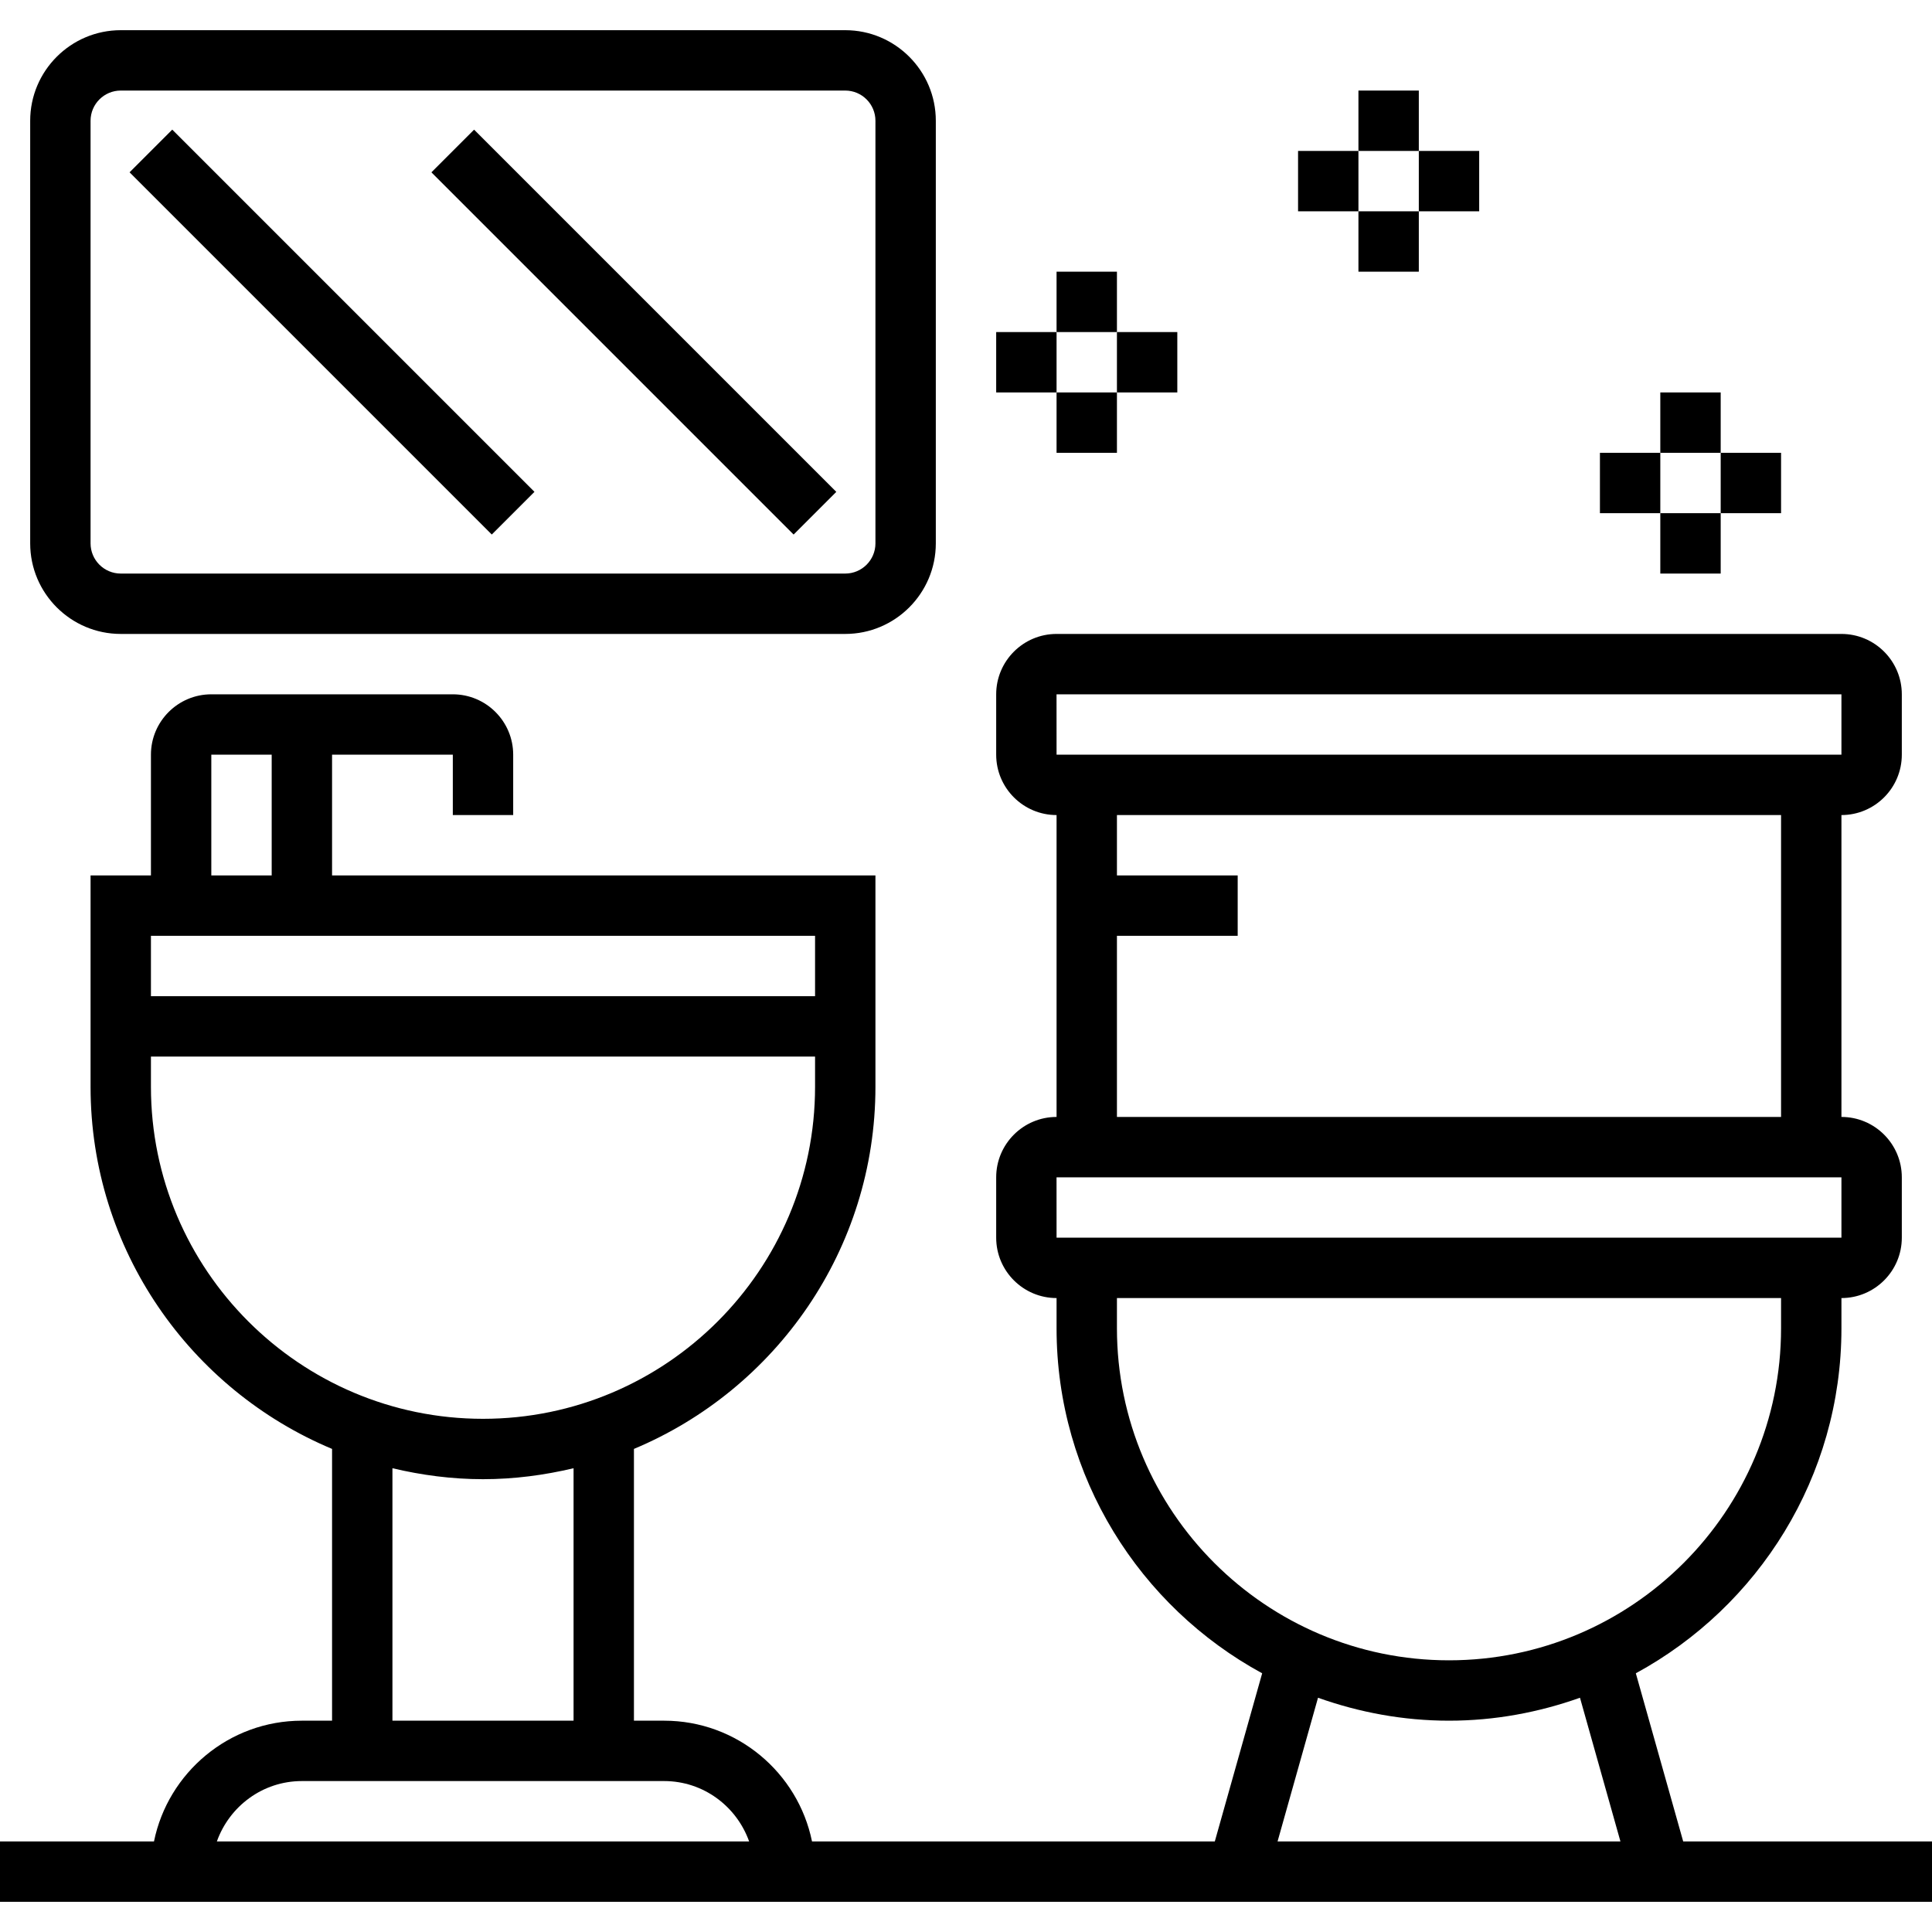
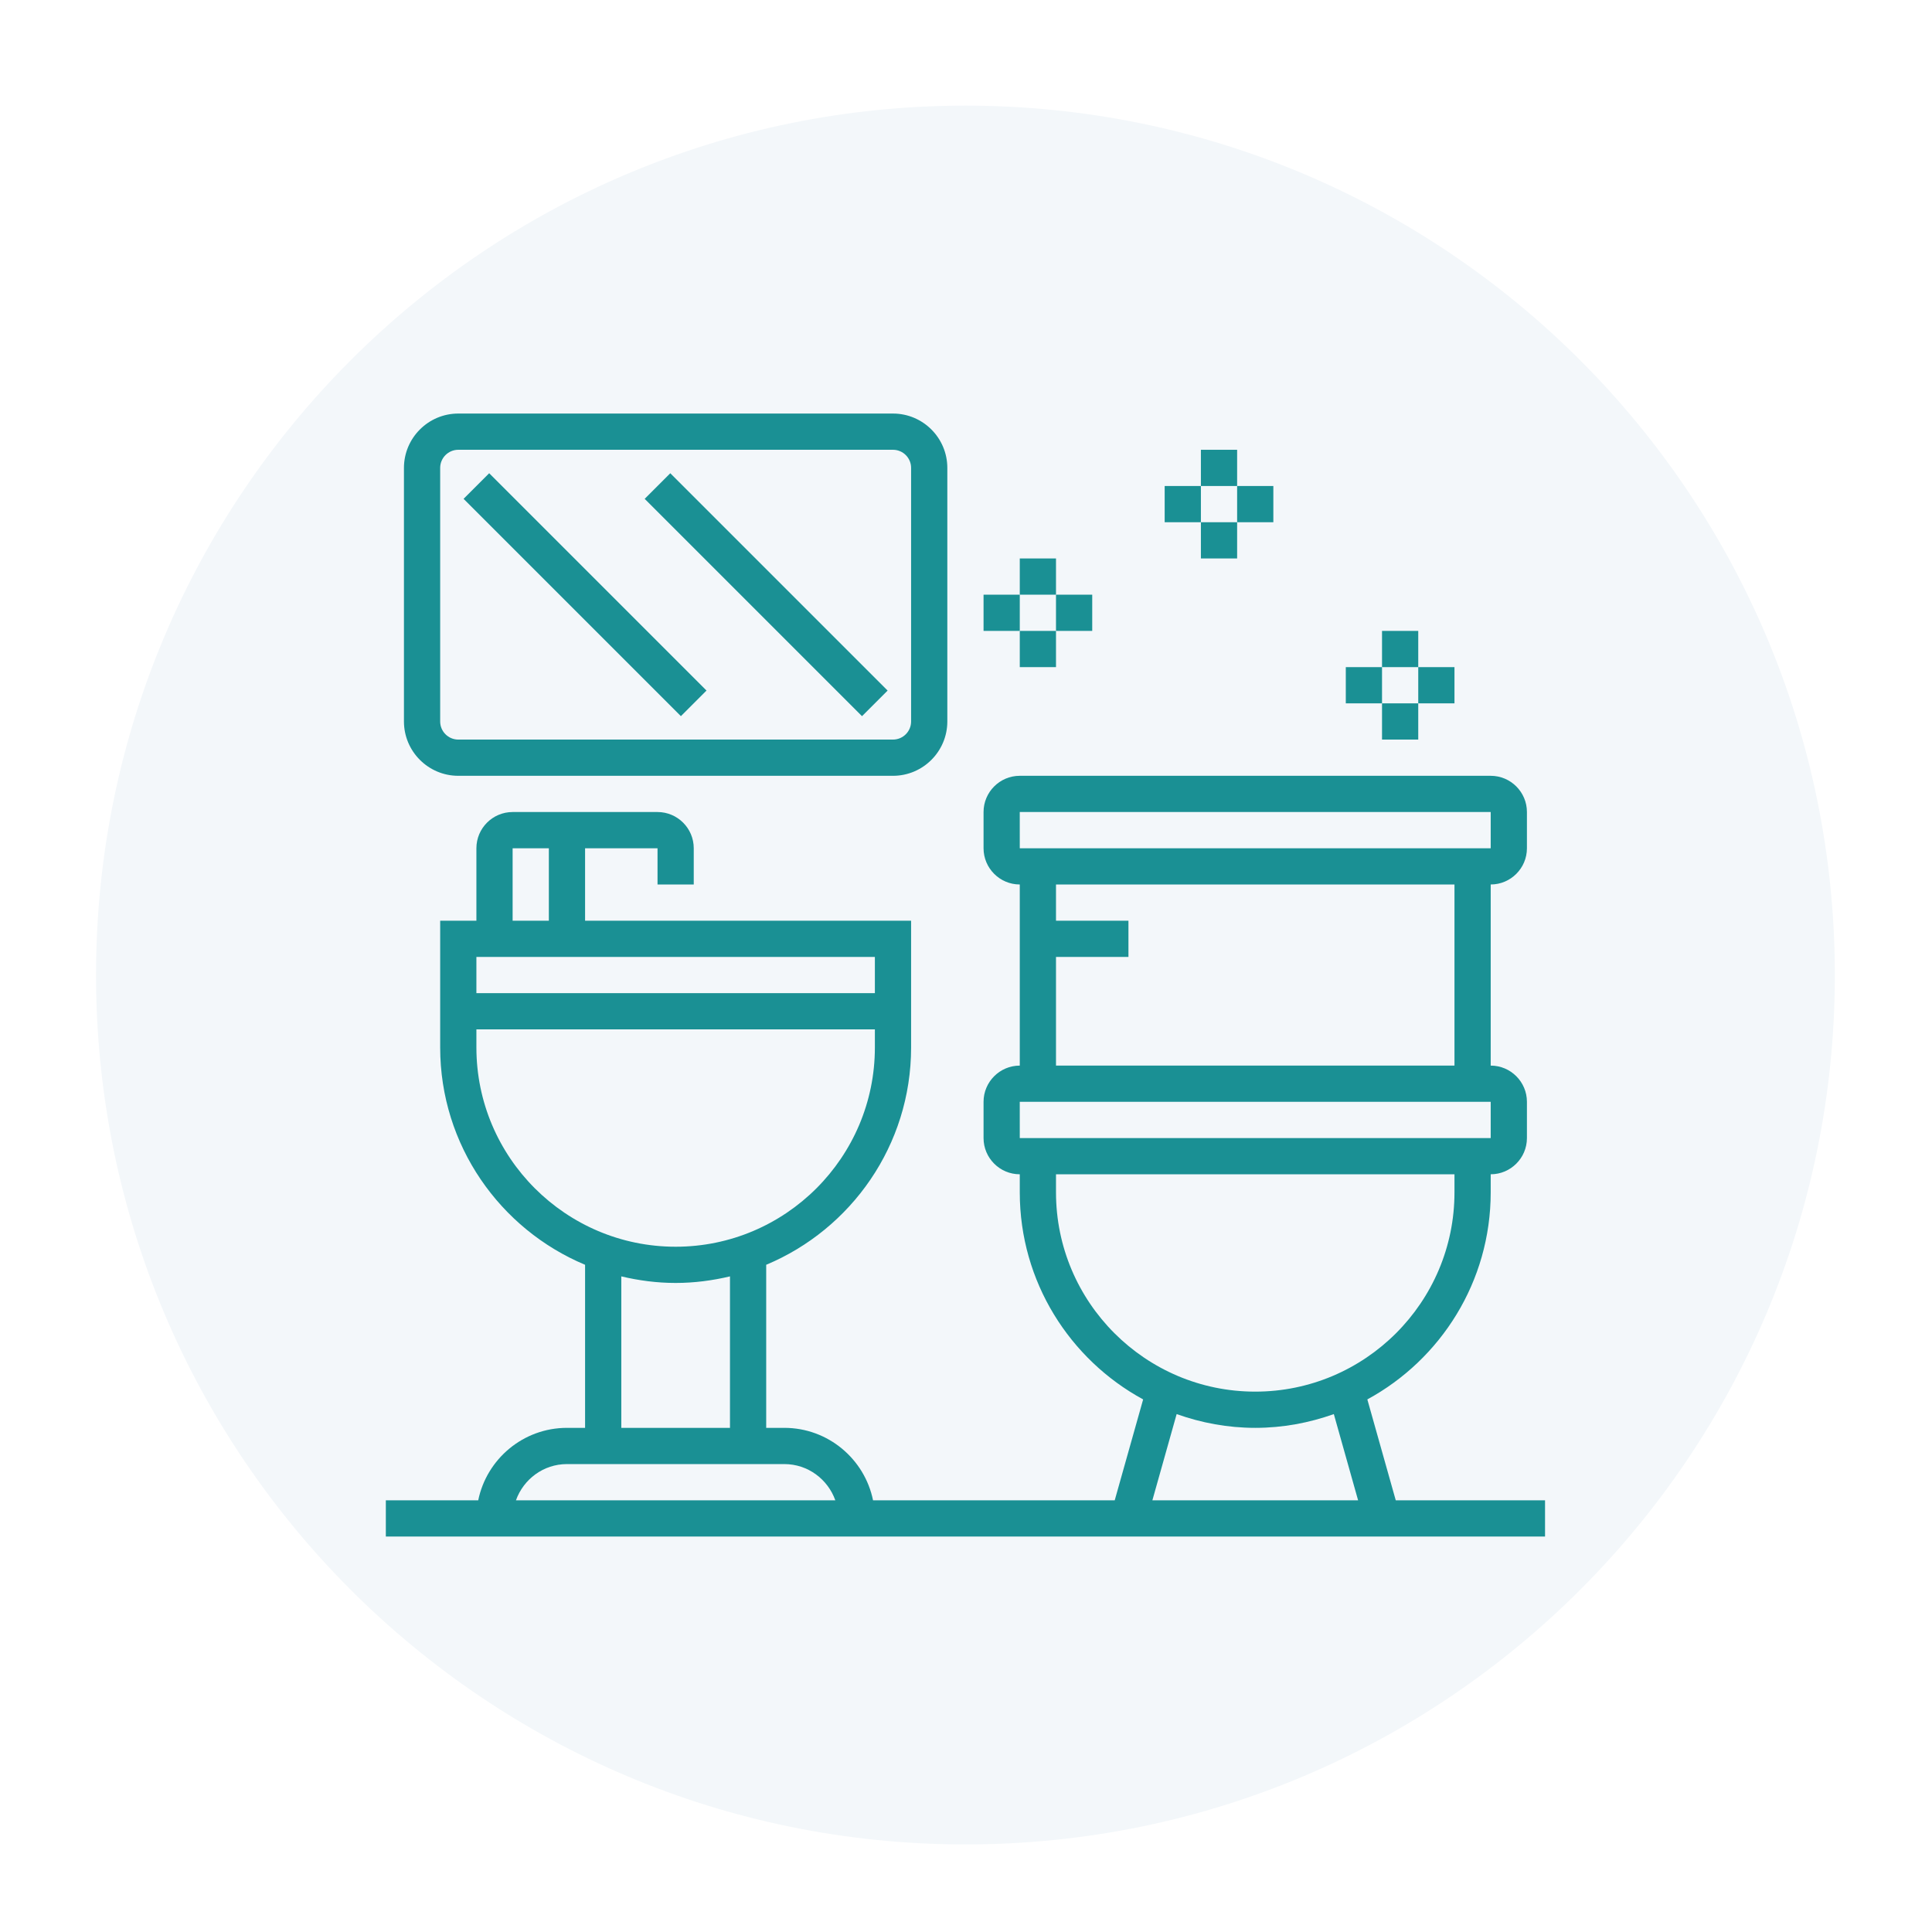
- <svg xmlns="http://www.w3.org/2000/svg" id="Layer_5" enable-background="new 0 0 64 64" height="100" viewBox="0 0 64 64" width="100">
-   <g>
-     <path d="m55.758 61-1.569-5.57c4.053-2.204 6.811-6.501 6.811-11.43v-1c1.103 0 2-.897 2-2v-2c0-1.103-.897-2-2-2v-10c1.103 0 2-.897 2-2v-2c0-1.103-.897-2-2-2h-26c-1.103 0-2 .897-2 2v2c0 1.103.897 2 2 2v10c-1.103 0-2 .897-2 2v2c0 1.103.897 2 2 2v1c0 4.929 2.758 9.226 6.811 11.43l-1.569 5.57h-13.343c-.465-2.279-2.484-4-4.899-4h-1v-9.003c4.693-1.963 8-6.6 8-11.997v-7h-18v-4h4v2h2v-2c0-1.103-.897-2-2-2h-6-1-1c-1.103 0-2 .897-2 2v4h-2v7c0 5.397 3.307 10.034 8 11.997v9.003h-1c-2.414 0-4.434 1.721-4.899 4h-5.101v2h64v-2zm-20.759-38h26.001v2h-26zm2.001 8h4v-2h-4v-2h22v10h-22zm-2.001 8h26.001v2h-26zm2.001 5v-1h22v1c0 6.065-4.935 11-11 11s-11-4.935-11-11zm6.661 12.24c1.36.483 2.816.76 4.339.76s2.979-.277 4.339-.76l1.34 4.76h-11.358zm-36.661-31.24h1 1v4h-2zm20 6v2h-22v-2zm-22 5v-1h22v1c0 6.065-4.935 11-11 11s-11-4.935-11-11zm8 12.637c.965.229 1.966.363 3 .363s2.035-.134 3-.363v8.363h-6zm-3 10.363h12c1.302 0 2.402.839 2.816 2h-17.632c.414-1.161 1.514-2 2.816-2z" />
-     <path d="m4 21h24c1.654 0 3-1.346 3-3v-14c0-1.654-1.346-3-3-3h-24c-1.654 0-3 1.346-3 3v14c0 1.654 1.346 3 3 3zm-1-17c0-.551.448-1 1-1h24c.552 0 1 .449 1 1v14c0 .551-.448 1-1 1h-24c-.552 0-1-.449-1-1z" />
-     <path d="m10 2.515h2v16.971h-2z" transform="matrix(.707 -.707 .707 .707 -4.556 11)" />
-     <path d="m20 2.515h2v16.971h-2z" transform="matrix(.707 -.707 .707 .707 -1.627 18.071)" />
-     <path d="m35 9h2v2h-2z" />
-     <path d="m35 13h2v2h-2z" />
-     <path d="m37 11h2v2h-2z" />
-     <path d="m33 11h2v2h-2z" />
-     <path d="m45 3h2v2h-2z" />
-     <path d="m45 7h2v2h-2z" />
-     <path d="m47 5h2v2h-2z" />
-     <path d="m43 5h2v2h-2z" />
-     <path d="m55 13h2v2h-2z" />
-     <path d="m55 17h2v2h-2z" />
-     <path d="m57 15h2v2h-2z" />
-     <path d="m53 15h2v2h-2z" />
+ <svg xmlns="http://www.w3.org/2000/svg" id="Layer_5" enable-background="new 0 0 64 64" height="100" viewBox="0 0 64 64" width="100" version="1.1">
+   <defs id="defs870" />
+   <g id="g894" transform="matrix(0.6,0,0,0.6,2.847315,1.911046)">
+     <circle r="48" cy="50.647" cx="48.557" id="path874" style="fill:#f3f7fa;fill-opacity:1;stroke-width:3.175" />
+     <g transform="translate(16.55674,18.64741)" style="fill:#1a9094;fill-opacity:1" id="g865">
+       <path style="fill:#1a9094;fill-opacity:1" id="path833" d="M 55.758,61 54.189,55.43 C 58.242,53.226 61,48.929 61,44 v -1 c 1.103,0 2,-0.897 2,-2 v -2 c 0,-1.103 -0.897,-2 -2,-2 V 27 c 1.103,0 2,-0.897 2,-2 v -2 c 0,-1.103 -0.897,-2 -2,-2 H 35 c -1.103,0 -2,0.897 -2,2 v 2 c 0,1.103 0.897,2 2,2 v 10 c -1.103,0 -2,0.897 -2,2 v 2 c 0,1.103 0.897,2 2,2 v 1 c 0,4.929 2.758,9.226 6.811,11.43 L 40.242,61 H 26.899 C 26.434,58.721 24.415,57 22,57 H 21 V 47.997 C 25.693,46.034 29,41.397 29,36 V 29 H 11 v -4 h 4 v 2 h 2 v -2 c 0,-1.103 -0.897,-2 -2,-2 H 9 8 7 c -1.103,0 -2,0.897 -2,2 v 4 H 3 v 7 c 0,5.397 3.307,10.034 8,11.997 V 57 H 10 C 7.586,57 5.566,58.721 5.101,61 H 0 v 2 H 64 V 61 Z M 34.999,23 H 61 v 2 H 35 Z M 37,31 h 4 V 29 H 37 V 27 H 59 V 37 H 37 Z m -2.001,8 H 61 v 2 H 35 Z M 37,44 v -1 h 22 v 1 C 59,50.065 54.065,55 48,55 41.935,55 37,50.065 37,44 Z m 6.661,12.24 C 45.021,56.723 46.477,57 48,57 c 1.523,0 2.979,-0.277 4.339,-0.76 L 53.679,61 H 42.321 Z M 7,25 h 1 1 v 4 H 7 Z m 20,6 v 2 H 5 V 31 Z M 5,36 v -1 h 22 v 1 C 27,42.065 22.065,47 16,47 9.935,47 5,42.065 5,36 Z m 8,12.637 c 0.965,0.229 1.966,0.363 3,0.363 1.034,0 2.035,-0.134 3,-0.363 V 57 H 13 Z M 10,59 h 12 c 1.302,0 2.402,0.839 2.816,2 H 7.184 C 7.598,59.839 8.698,59 10,59 Z" />
+       <path style="fill:#1a9094;fill-opacity:1" id="path835" d="m 4,21 h 24 c 1.654,0 3,-1.346 3,-3 V 4 C 31,2.346 29.654,1 28,1 H 4 C 2.346,1 1,2.346 1,4 v 14 c 0,1.654 1.346,3 3,3 z M 3,4 C 3,3.449 3.448,3 4,3 h 24 c 0.552,0 1,0.449 1,1 v 14 c 0,0.551 -0.448,1 -1,1 H 4 C 3.448,19 3,18.551 3,18 Z" />
+       <path style="fill:#1a9094;fill-opacity:1" id="path837" transform="matrix(0.707,-0.707,0.707,0.707,-4.556,11)" d="m 10,2.515 h 2 v 16.971 h -2 z" />
+       <path style="fill:#1a9094;fill-opacity:1" id="path839" transform="matrix(0.707,-0.707,0.707,0.707,-1.627,18.071)" d="m 20,2.515 h 2 v 16.971 h -2 z" />
+       <path style="fill:#1a9094;fill-opacity:1" id="path841" d="m 35,9 h 2 v 2 h -2 z" />
+       <path style="fill:#1a9094;fill-opacity:1" id="path843" d="m 35,13 h 2 v 2 h -2 z" />
+       <path style="fill:#1a9094;fill-opacity:1" id="path845" d="m 37,11 h 2 v 2 h -2 z" />
+       <path style="fill:#1a9094;fill-opacity:1" id="path847" d="m 33,11 h 2 v 2 h -2 z" />
+       <path style="fill:#1a9094;fill-opacity:1" id="path849" d="m 45,3 h 2 v 2 h -2 z" />
+       <path style="fill:#1a9094;fill-opacity:1" id="path851" d="m 45,7 h 2 v 2 h -2 z" />
+       <path style="fill:#1a9094;fill-opacity:1" id="path853" d="m 47,5 h 2 v 2 h -2 z" />
+       <path style="fill:#1a9094;fill-opacity:1" id="path855" d="m 43,5 h 2 v 2 h -2 z" />
+       <path style="fill:#1a9094;fill-opacity:1" id="path857" d="m 55,13 h 2 v 2 h -2 z" />
+       <path style="fill:#1a9094;fill-opacity:1" id="path859" d="m 55,17 h 2 v 2 h -2 z" />
+       <path style="fill:#1a9094;fill-opacity:1" id="path861" d="m 57,15 h 2 v 2 h -2 z" />
+       <path style="fill:#1a9094;fill-opacity:1" id="path863" d="m 53,15 h 2 v 2 h -2 z" />
+     </g>
  </g>
</svg>
